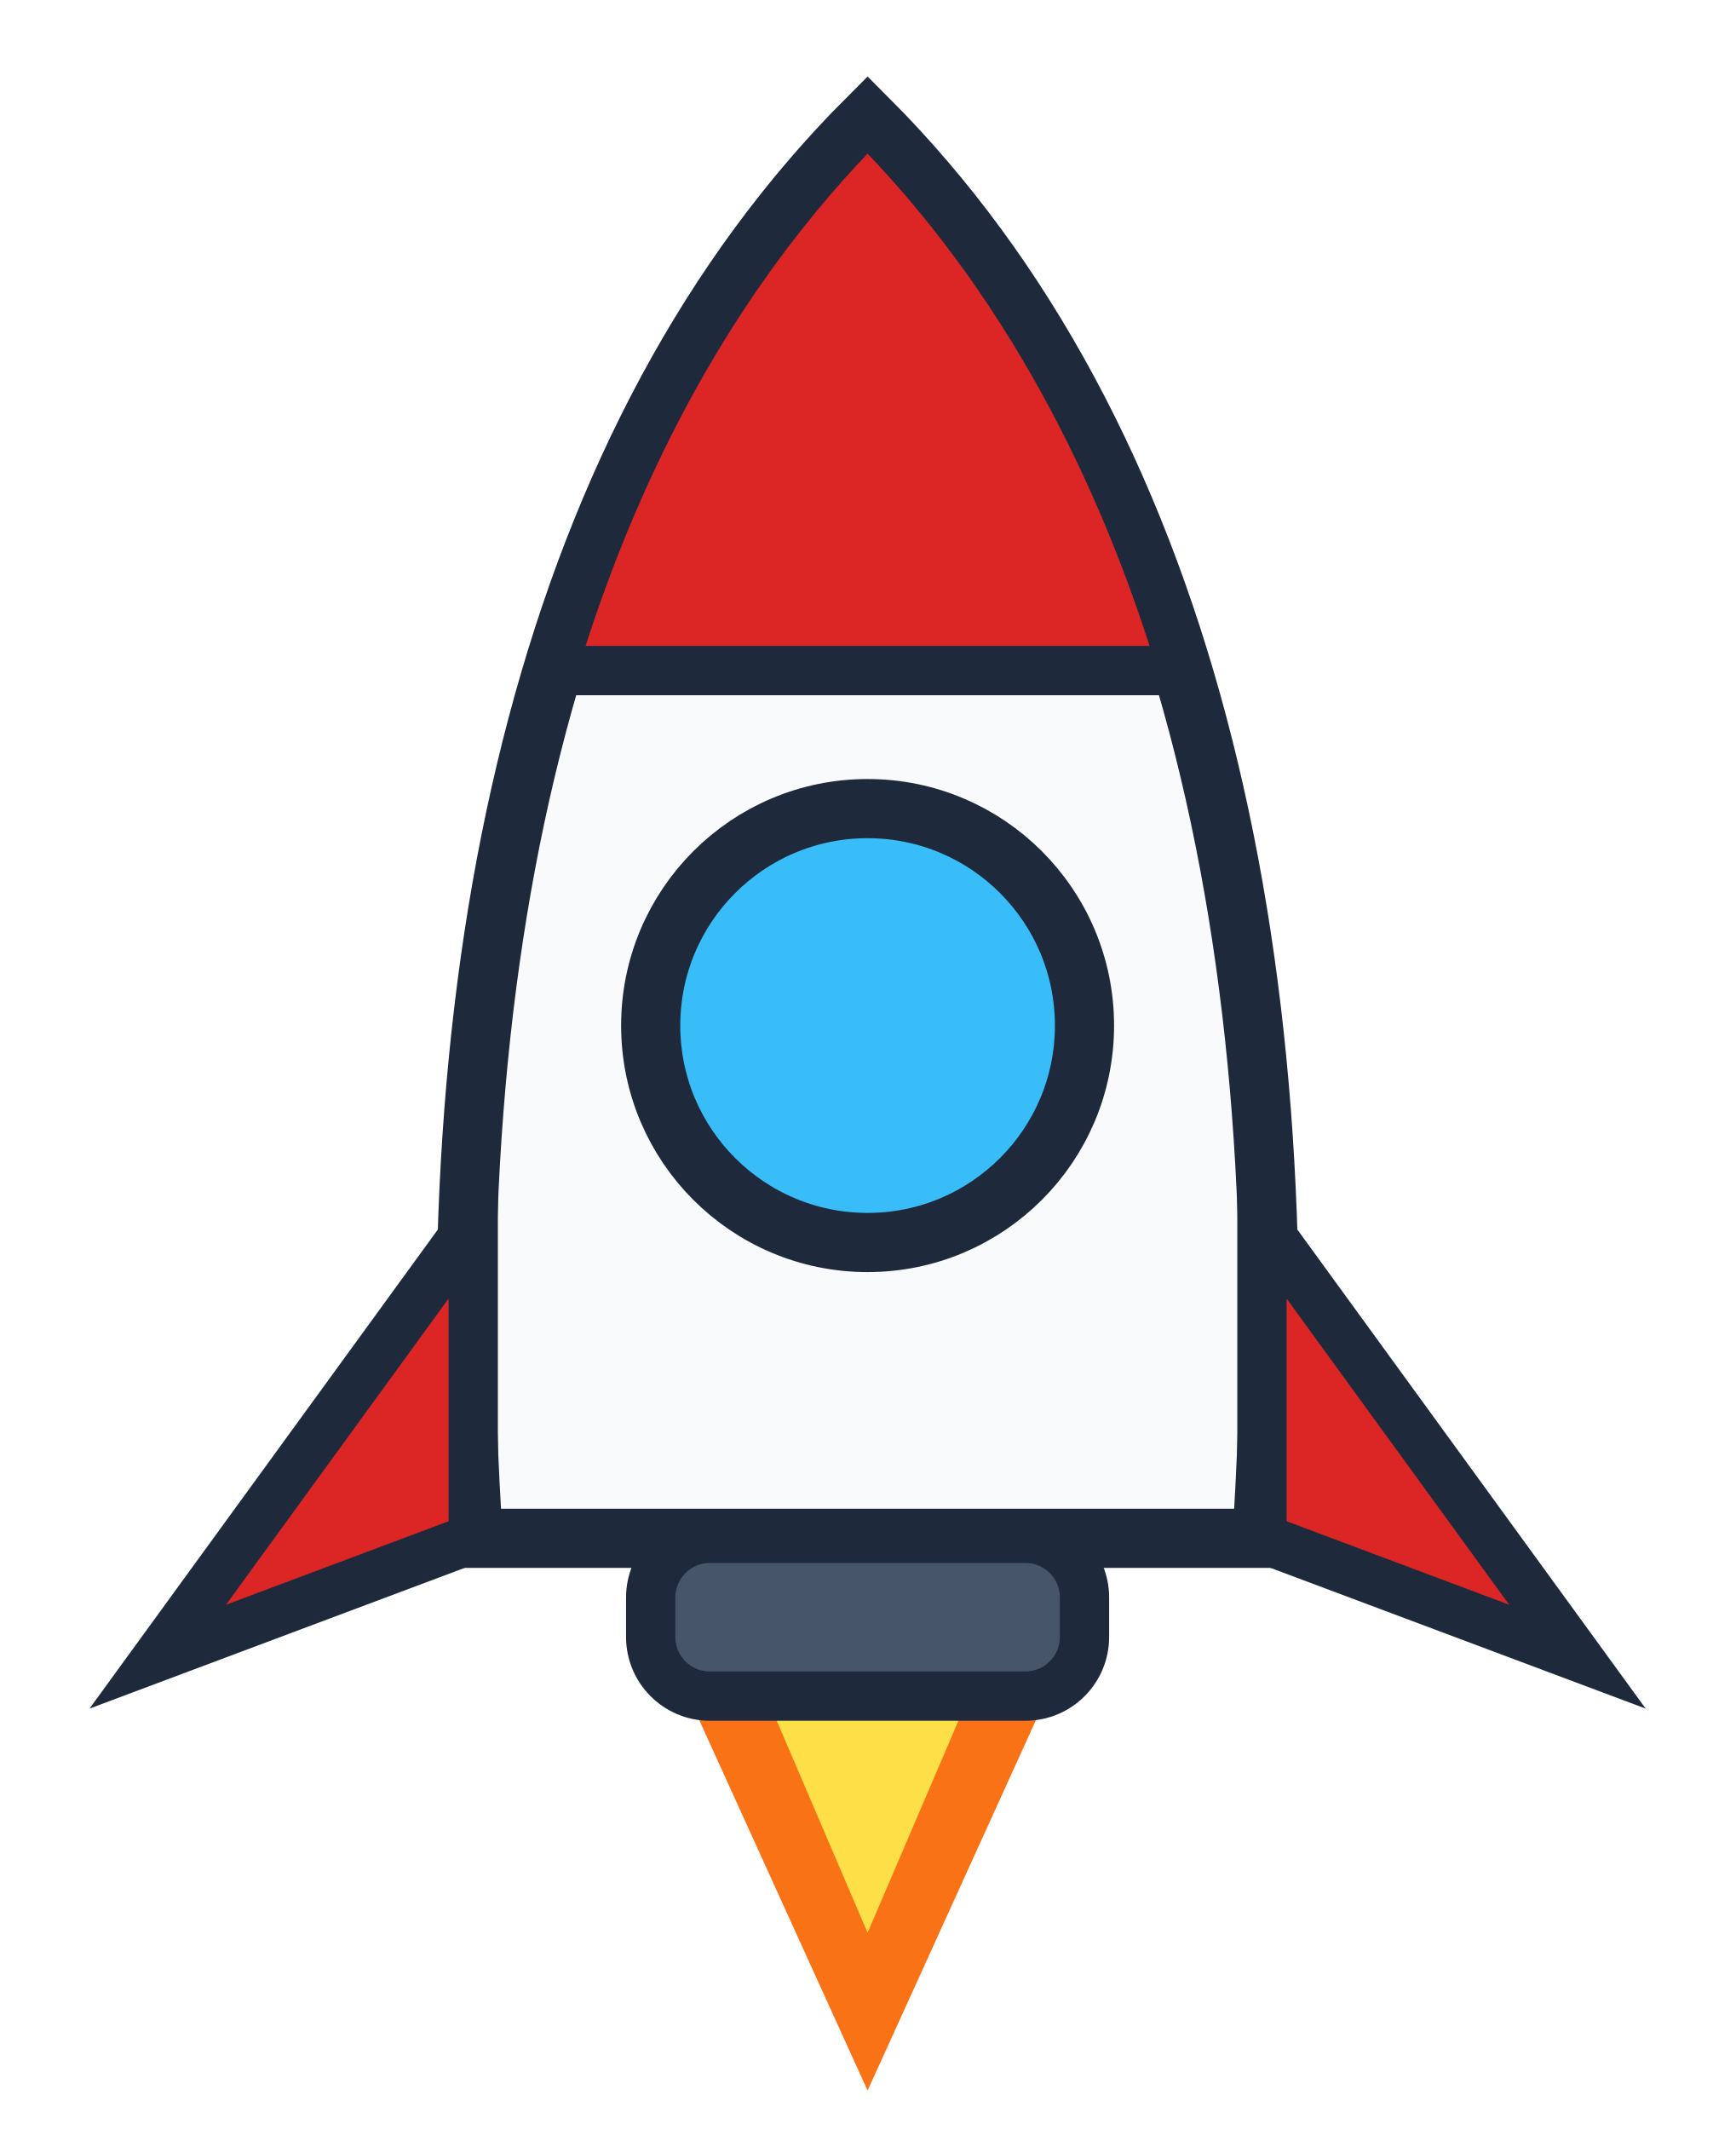
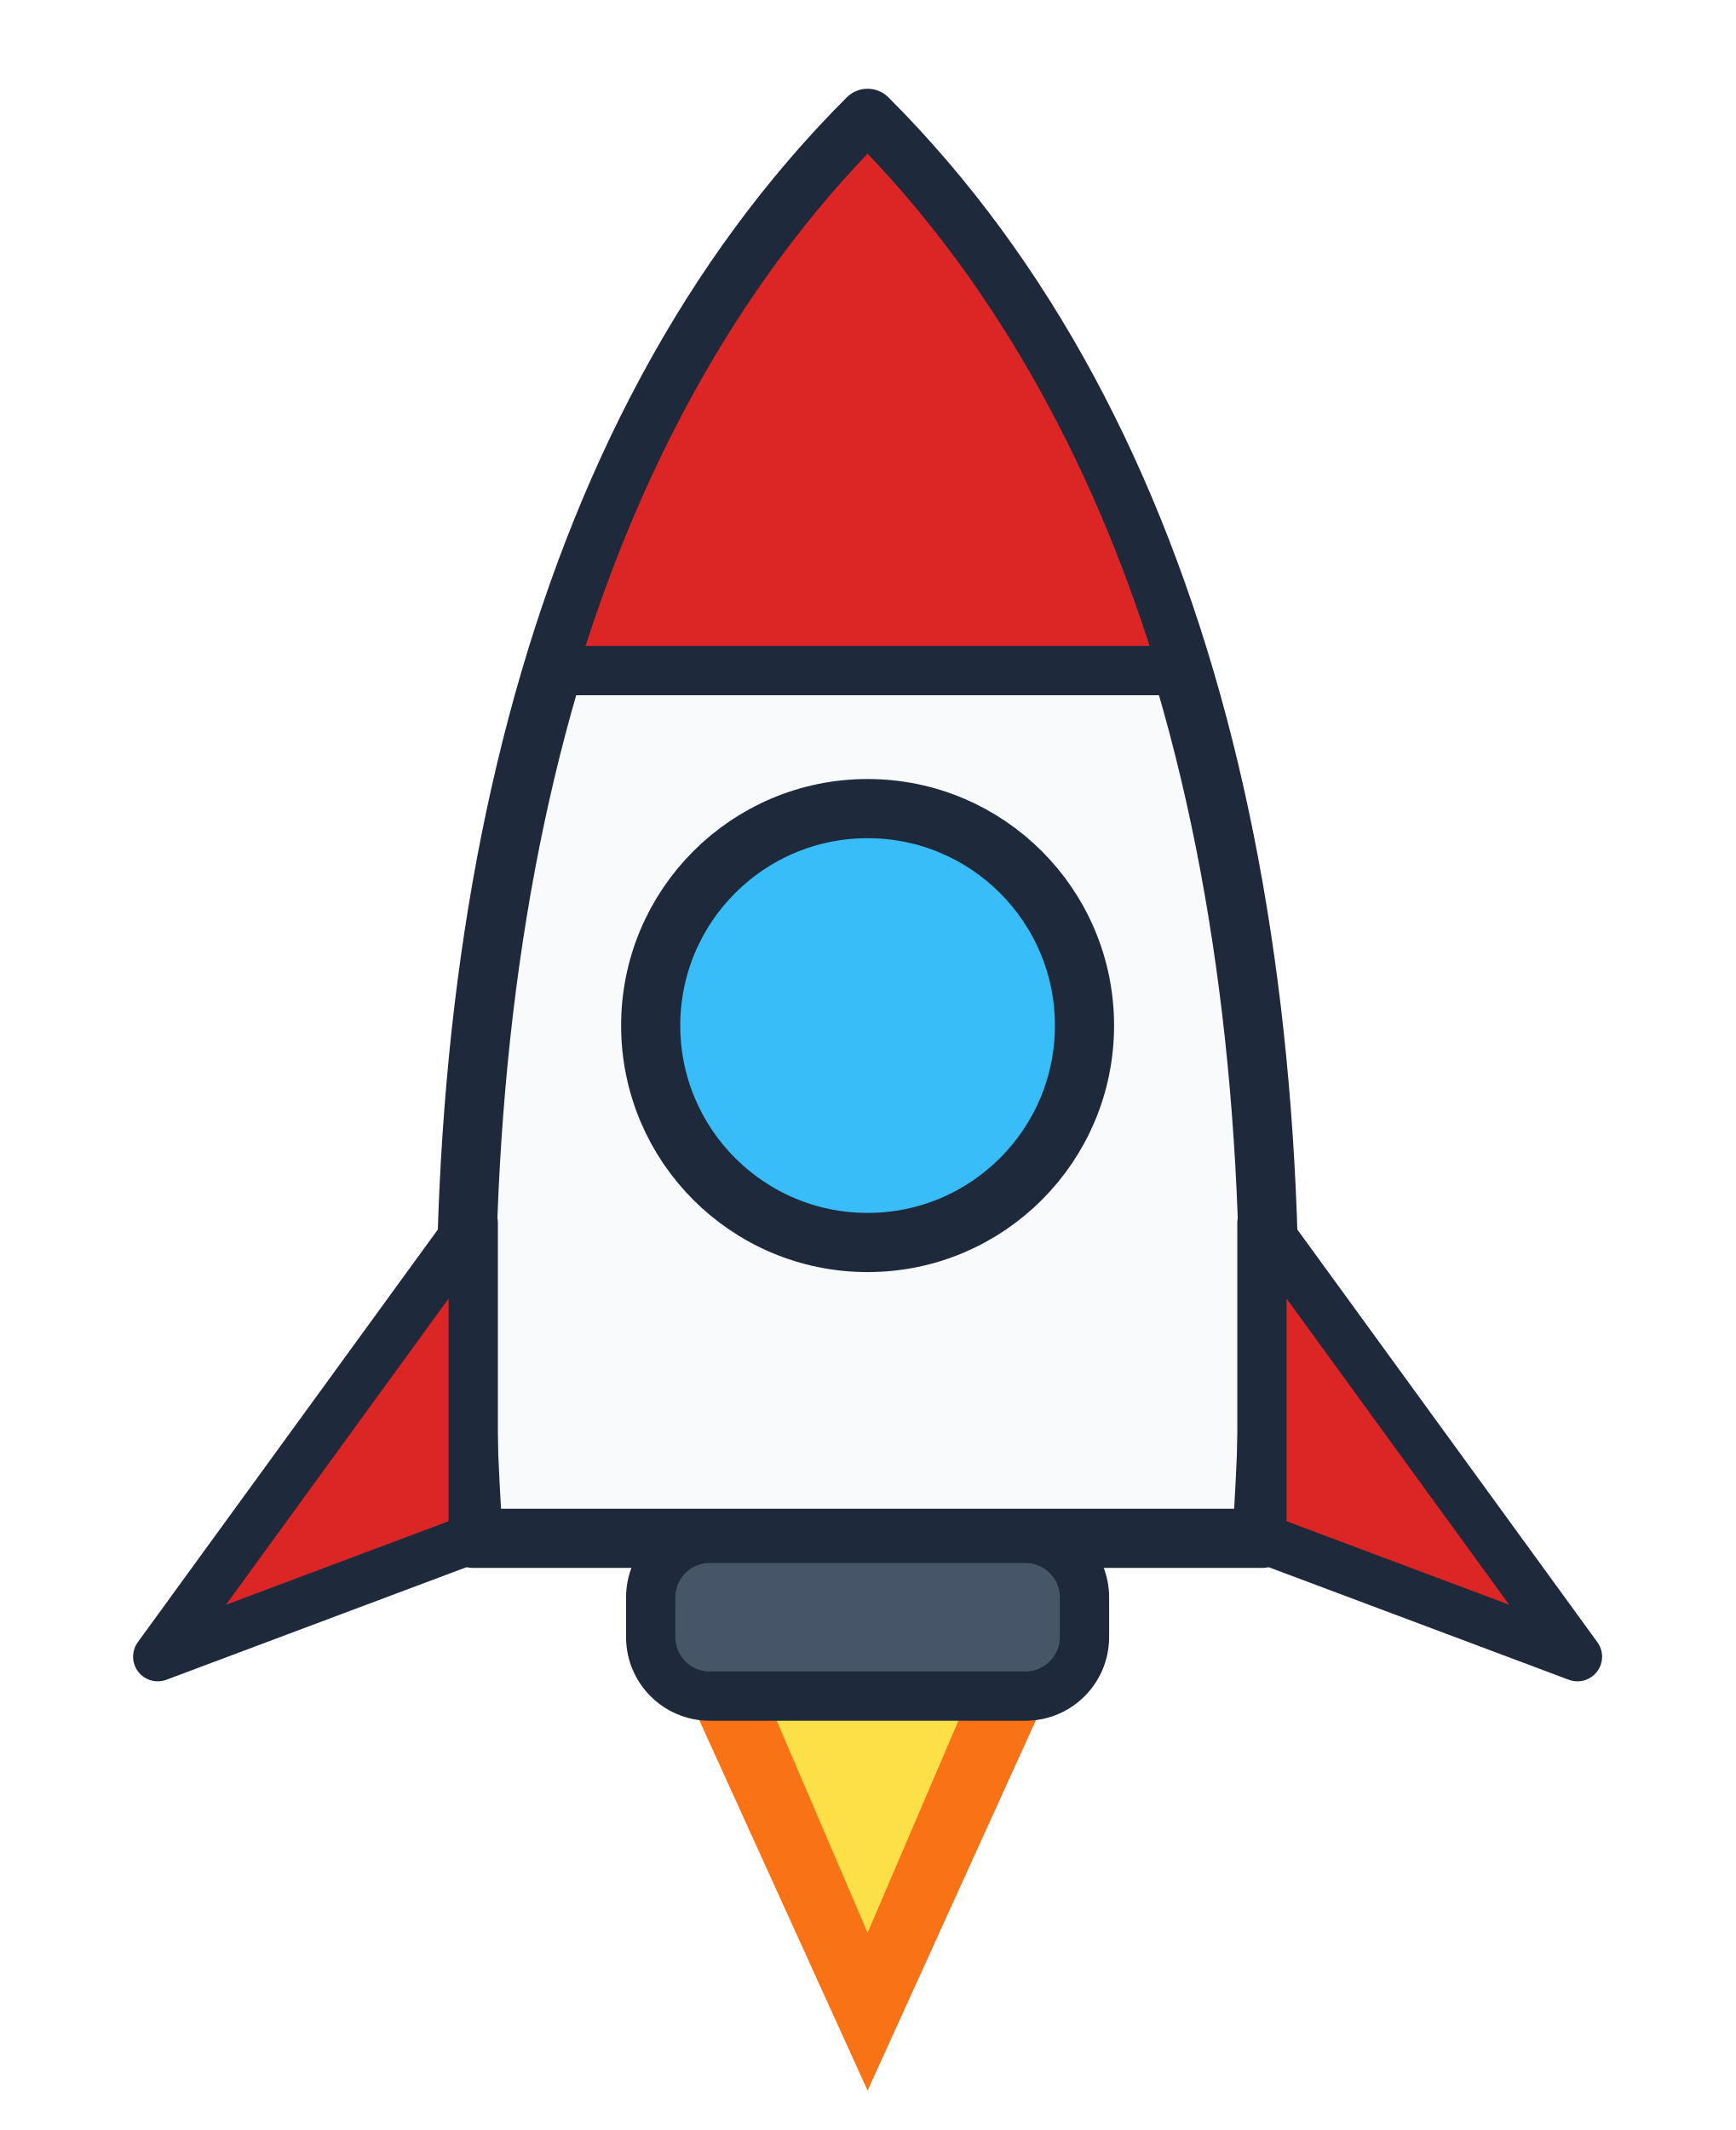
- <svg xmlns="http://www.w3.org/2000/svg" width="88" height="108" viewBox="0 0 88 108">
-   <path d="M34 84 L44 106 L54 84 Z" fill="#F97316" />
-   <path d="M38 84 L44 98 L50 84 Z" fill="#FDE047" />
-   <path d="M44 6 C60 22 66 48 64 78 L24 78 C22 48 28 22 44 6 Z" fill="#F8FAFC" stroke="#1E293B" stroke-width="3" />
-   <path d="M44 6 C52 14 57 24 60 34 L28 34 C31 24 36 14 44 6 Z" fill="#DC2626" stroke="#1E293B" stroke-width="2.5" />
-   <circle cx="44" cy="52" r="11" fill="#38BDF8" stroke="#1E293B" stroke-width="3" />
-   <path d="M24 62 L8 84 L24 78 Z" fill="#DC2626" stroke="#1E293B" stroke-width="2.5" />
-   <path d="M64 62 L80 84 L64 78 Z" fill="#DC2626" stroke="#1E293B" stroke-width="2.5" />
-   <rect x="33" y="78" width="22" height="8" rx="3" fill="#475569" stroke="#1E293B" stroke-width="2.5" />
+ <svg xmlns="http://www.w3.org/2000/svg" version="1.1" width="88" height="108" viewBox="0 0 88 108">
+   <g data-paper-data="{&quot;isPaintingLayer&quot;:true}" fill-rule="nonzero" stroke-linecap="round" stroke-linejoin="round" stroke-miterlimit="10" style="mix-blend-mode: normal">
+     <path d="M34 84 L44 106 L54 84 Z" fill="#F97316" />
+     <path d="M38 84 L44 98 L50 84 Z" fill="#FDE047" />
+     <path d="M44 6 C60 22 66 48 64 78 L24 78 C22 48 28 22 44 6 Z" fill="#F8FAFC" stroke="#1E293B" stroke-width="3" />
+     <path d="M44 6 C52 14 57 24 60 34 L28 34 C31 24 36 14 44 6 Z" fill="#DC2626" stroke="#1E293B" stroke-width="2.5" />
+     <circle cx="44" cy="52" r="11" fill="#38BDF8" stroke="#1E293B" stroke-width="3" />
+     <path d="M24 62 L8 84 L24 78 Z" fill="#DC2626" stroke="#1E293B" stroke-width="2.5" />
+     <path d="M64 62 L80 84 L64 78 Z" fill="#DC2626" stroke="#1E293B" stroke-width="2.5" />
+     <path d="M36 78 L52 78 C53.66 78 55 79.34 55 81 L55 83 C55 84.66 53.66 86 52 86 L36 86 C34.34 86 33 84.66 33 83 L33 81 C33 79.34 34.34 78 36 78 Z" fill="#475569" stroke="#1E293B" stroke-width="2.5" />
+   </g>
</svg>
